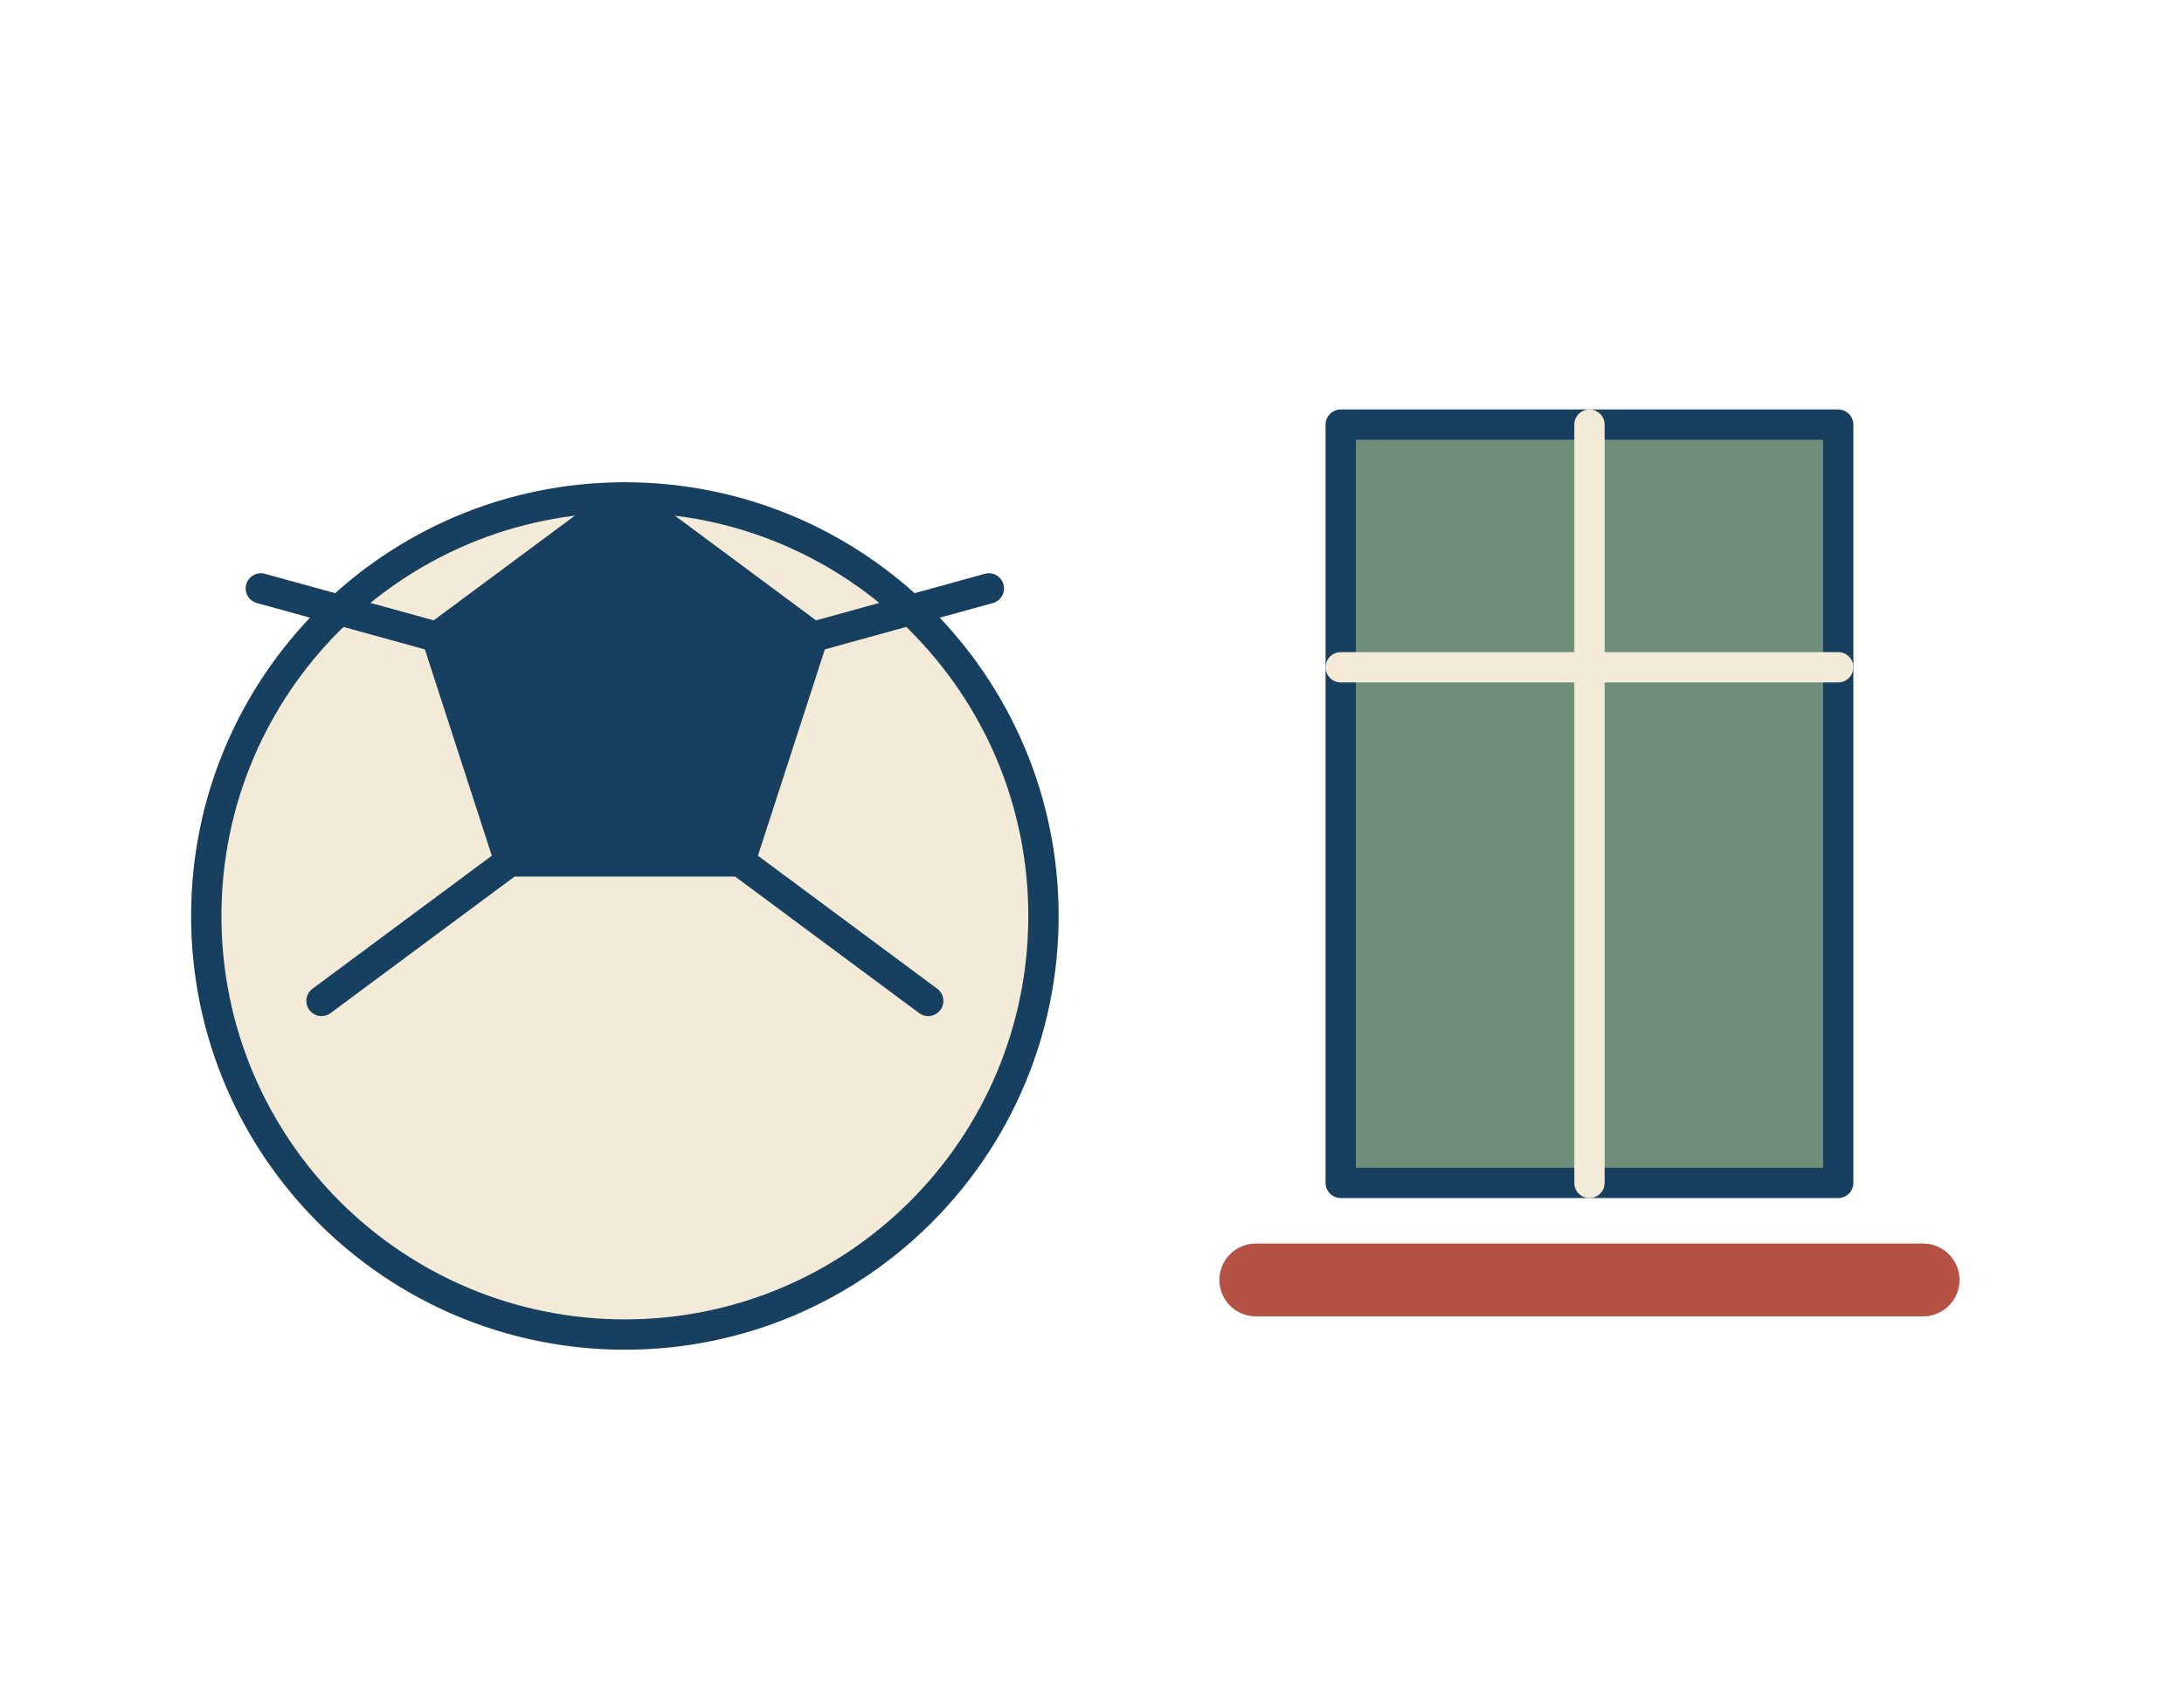
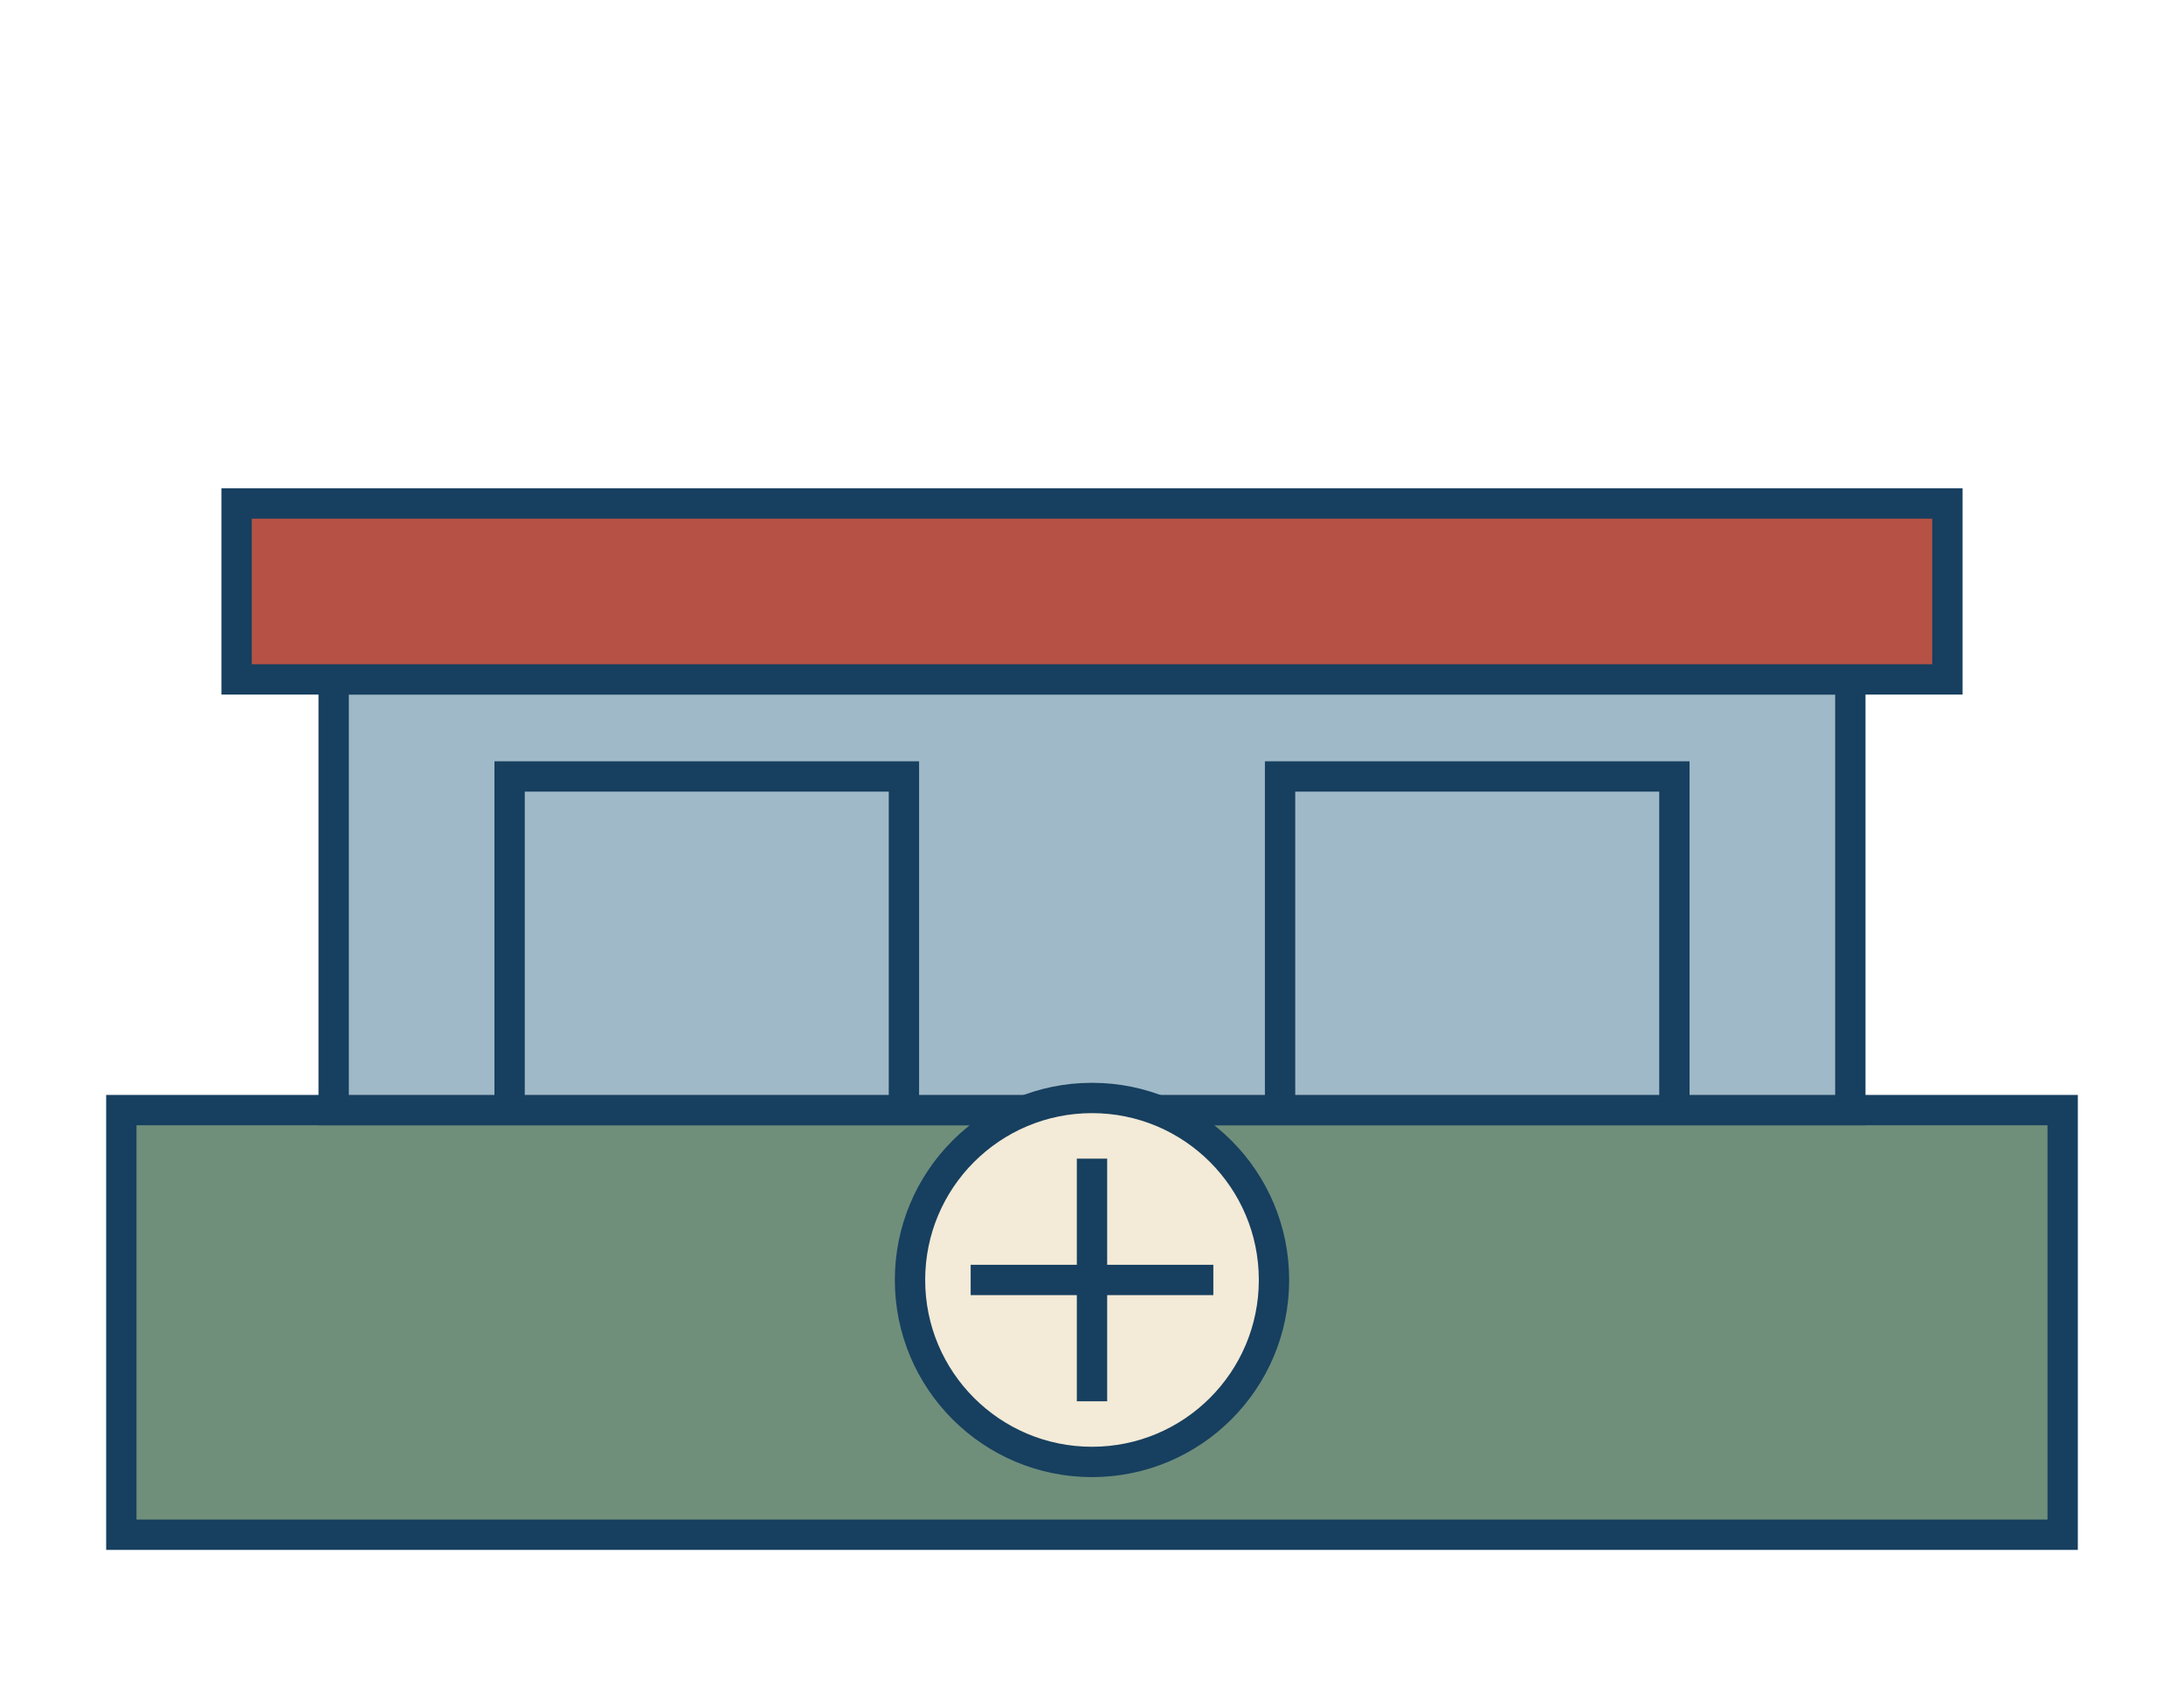
- <svg xmlns="http://www.w3.org/2000/svg" width="360" height="280" viewBox="0 0 360 280">
-   <g stroke="#173f5f" stroke-width="5" stroke-linecap="round" stroke-linejoin="round">
-     <circle cx="103" cy="151" r="69" fill="#f3ead7" />
-     <path d="M103 82l31 23-12 37H84l-12-37zM84 142l-31 23M122 142l31 23M72 105l-29-8M134 105l29-8" fill="#173f5f" />
-     <path d="M221 70h82v125h-82z" fill="#6f8f7b" />
-     <path d="M221 110h82M262 70v125" stroke="#f3ead7" />
-     <path d="M207 211h110" stroke="#b55245" stroke-width="12" />
+ <svg xmlns="http://www.w3.org/2000/svg" viewBox="0 0 360 280">
+   <g stroke="#173f5f" stroke-width="5">
+     <path fill="#6f8f7b" d="M20 183h320v70H20z" />
+     <path fill="#9fb9c8" d="M55 112h250v71H55z" />
+     <path d="M84 183v-55h65v55M211 183v-55h65v55" fill="none" />
+     <circle cx="180" cy="211" r="30" fill="#f3ead7" />
+     <path d="M160 211h40M180 191v40" fill="none" />
+     <path fill="#b55245" d="M39 83h282v29H39z" />
  </g>
</svg>
